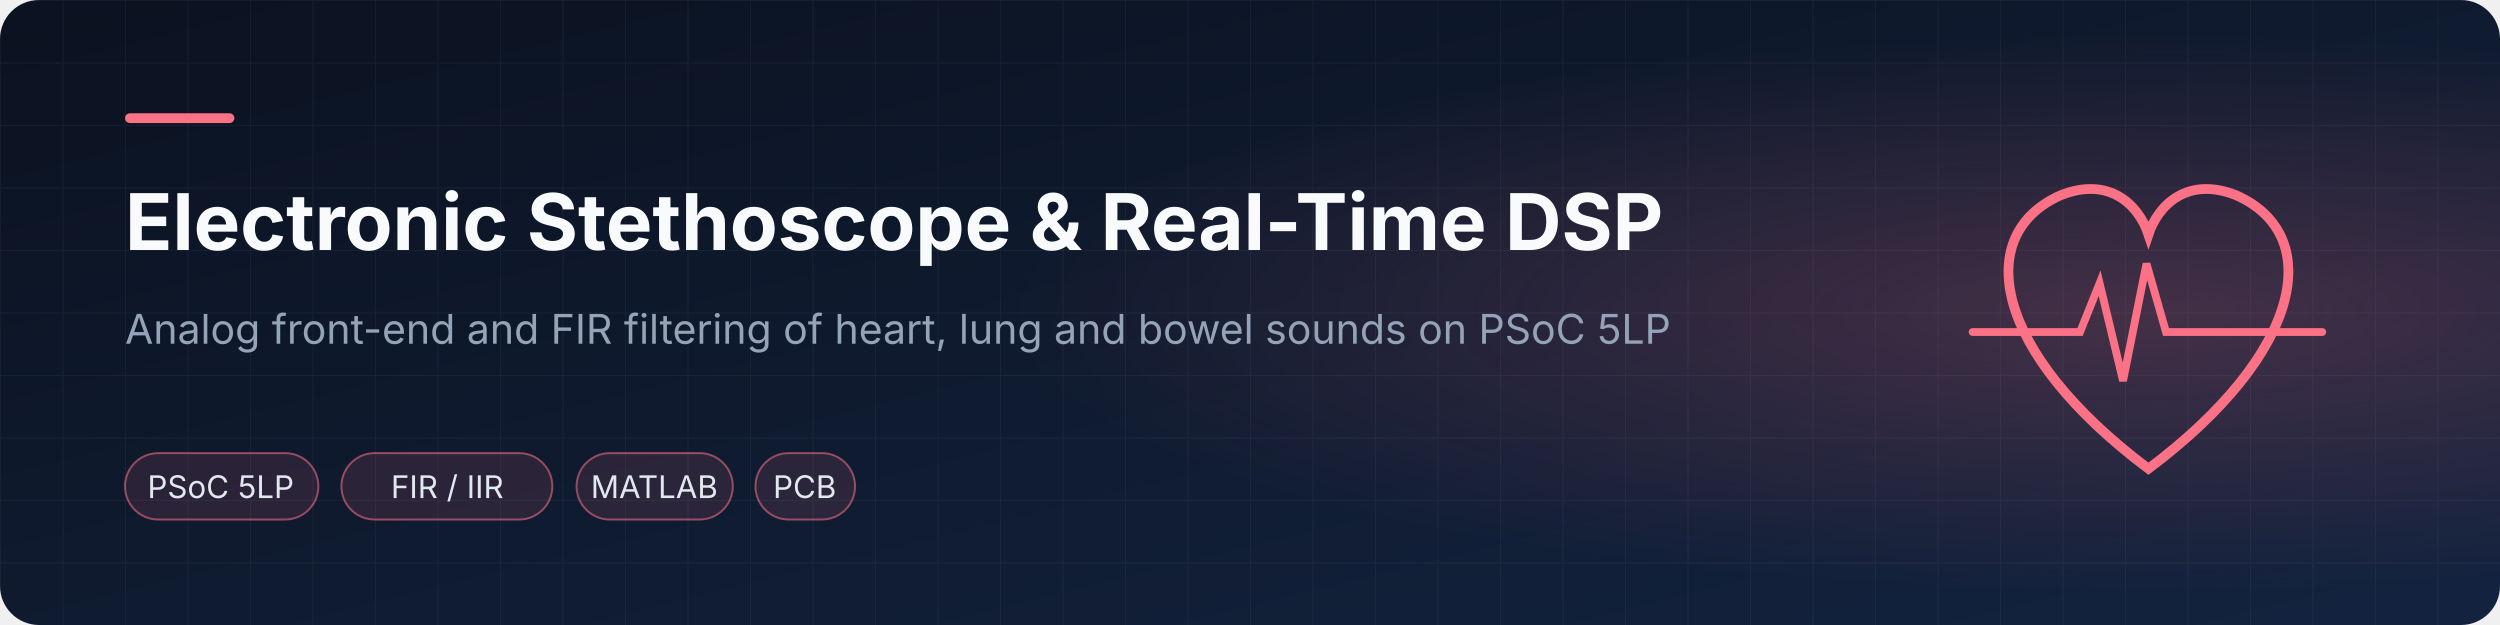
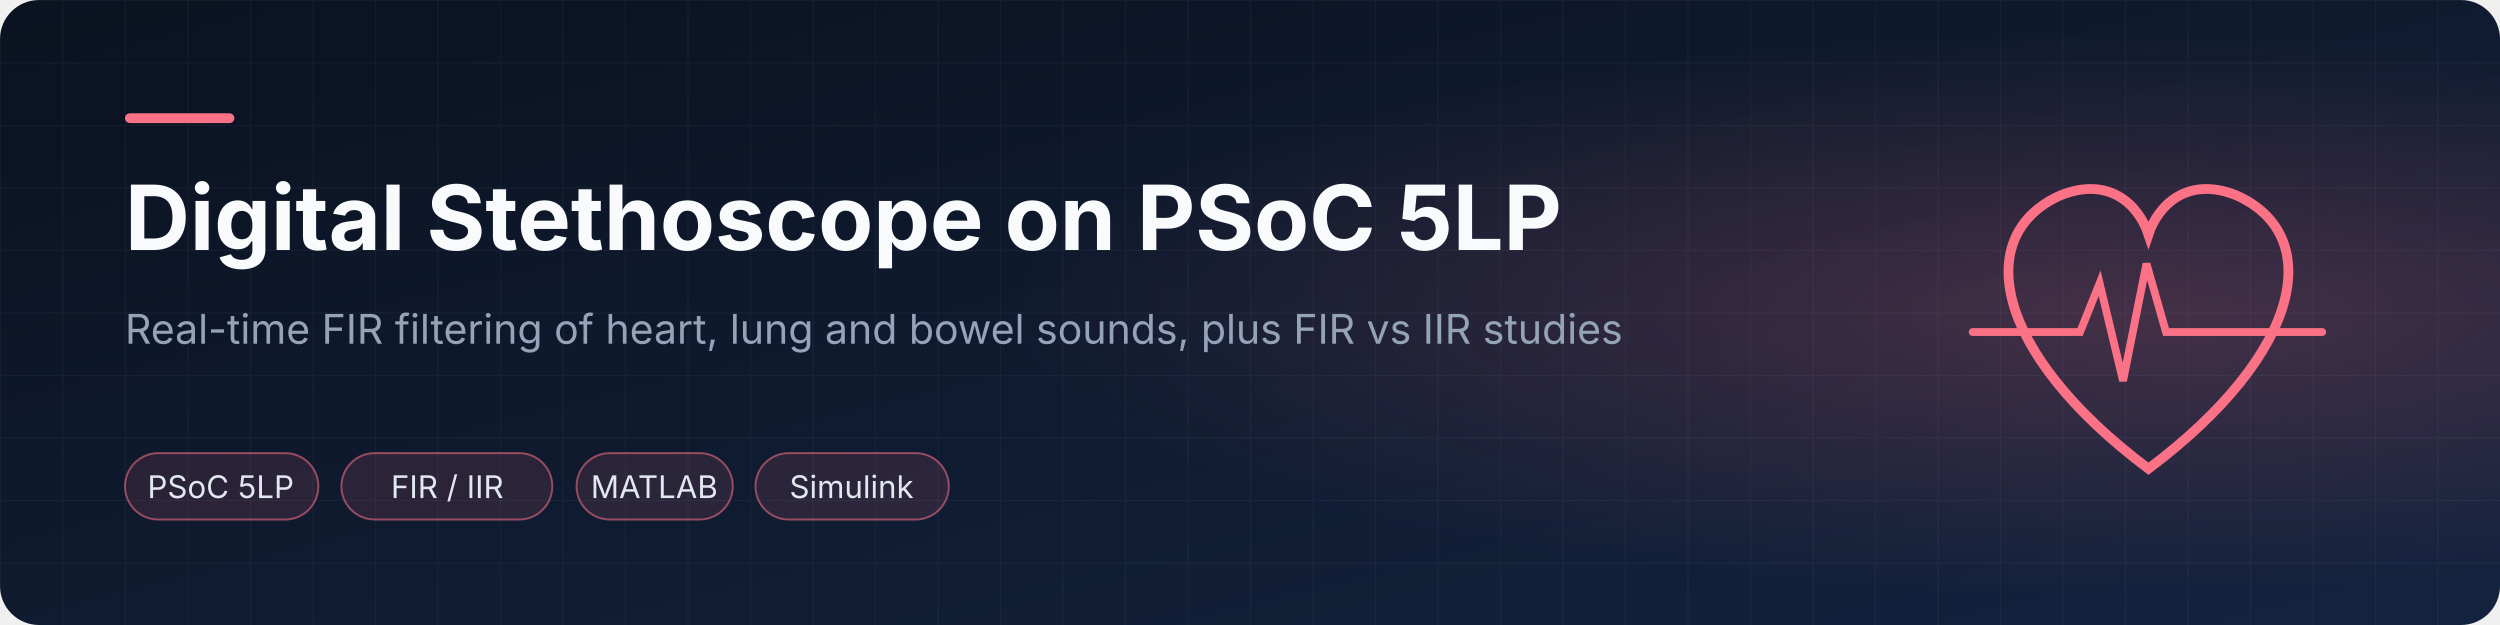
- <svg xmlns="http://www.w3.org/2000/svg" width="1280" height="320" viewBox="0 0 1280 320" role="img" aria-label="Electronic Stethoscope &amp; Real-Time DSP">
+ <svg xmlns="http://www.w3.org/2000/svg" width="1280" height="320" viewBox="0 0 1280 320" role="img" aria-label="Digital Stethoscope on PSoC 5LP">
  <defs>
    <linearGradient id="bg" x1="0" y1="0" x2="1" y2="1">
      <stop offset="0" stop-color="#0b1220" />
      <stop offset="1" stop-color="#13233f" />
    </linearGradient>
    <pattern id="grid" width="32" height="32" patternUnits="userSpaceOnUse">
      <path d="M32 0H0V32" fill="none" stroke="#ffffff" stroke-opacity=".04" />
    </pattern>
    <radialGradient id="glow" cx=".85" cy=".5" r=".45">
      <stop offset="0" stop-color="#fb7185" stop-opacity=".22" />
      <stop offset="1" stop-color="#fb7185" stop-opacity="0" />
    </radialGradient>
  </defs>
  <rect width="1280" height="320" rx="20" fill="url(#bg)" />
  <rect width="1280" height="320" rx="20" fill="url(#grid)" />
  <rect width="1280" height="320" rx="20" fill="url(#glow)" />
  <rect x="64" y="58" width="56" height="5" rx="2.5" fill="#fb7185" />
  <g font-family="Segoe UI, Inter, Helvetica Neue, Arial, sans-serif">
-     <text x="64" y="128" font-size="40" font-weight="700" fill="#f8fafc">Electronic Stethoscope &amp; Real-Time DSP</text>
-     <text x="64" y="176" font-size="21" fill="#94a3b8">Analog front-end and FIR filtering of heart, lung and bowel sounds on PSoC 5LP</text>
+     <text x="64" y="128" font-size="46" font-weight="700" fill="#f8fafc">Digital Stethoscope on PSoC 5LP</text>
+     <text x="64" y="176" font-size="21" fill="#94a3b8">Real-time FIR filtering of heart, lung and bowel sounds, plus FIR vs IIR studies</text>
    <rect x="64" y="232" width="99" height="34" rx="17" fill="#fb7185" fill-opacity=".12" stroke="#fb7185" stroke-opacity=".55" />
    <text x="113" y="255" font-size="16" fill="#e2e8f0" text-anchor="middle">PSoC 5LP</text>
    <rect x="174.8" y="232" width="108" height="34" rx="17" fill="#fb7185" fill-opacity=".12" stroke="#fb7185" stroke-opacity=".55" />
    <text x="229" y="255" font-size="16" fill="#e2e8f0" text-anchor="middle">FIR / IIR</text>
    <rect x="295.2" y="232" width="80" height="34" rx="17" fill="#fb7185" fill-opacity=".12" stroke="#fb7185" stroke-opacity=".55" />
    <text x="335" y="255" font-size="16" fill="#e2e8f0" text-anchor="middle">MATLAB</text>
-     <rect x="386.8" y="232" width="51" height="34" rx="17" fill="#fb7185" fill-opacity=".12" stroke="#fb7185" stroke-opacity=".55" />
-     <text x="412" y="255" font-size="16" fill="#e2e8f0" text-anchor="middle">PCB</text>
+     <rect x="386.8" y="232" width="99" height="34" rx="17" fill="#fb7185" fill-opacity=".12" stroke="#fb7185" stroke-opacity=".55" />
+     <text x="436" y="255" font-size="16" fill="#e2e8f0" text-anchor="middle">Simulink</text>
  </g>
  <g transform="translate(980 40)" stroke="#fb7185" fill="#fb7185" stroke-linecap="round" font-family="Segoe UI, Arial, sans-serif">
    <path d="M120 200 C40 140 30 80 75 60 C100 50 115 65 120 80 C125 65 140 50 165 60 C210 80 200 140 120 200 Z" fill="none" stroke-width="5" />
    <path d="M30 130 h55 l10 -25 l12 50 l12 -60 l10 35 h80" fill="none" stroke-width="4" />
  </g>
</svg>
